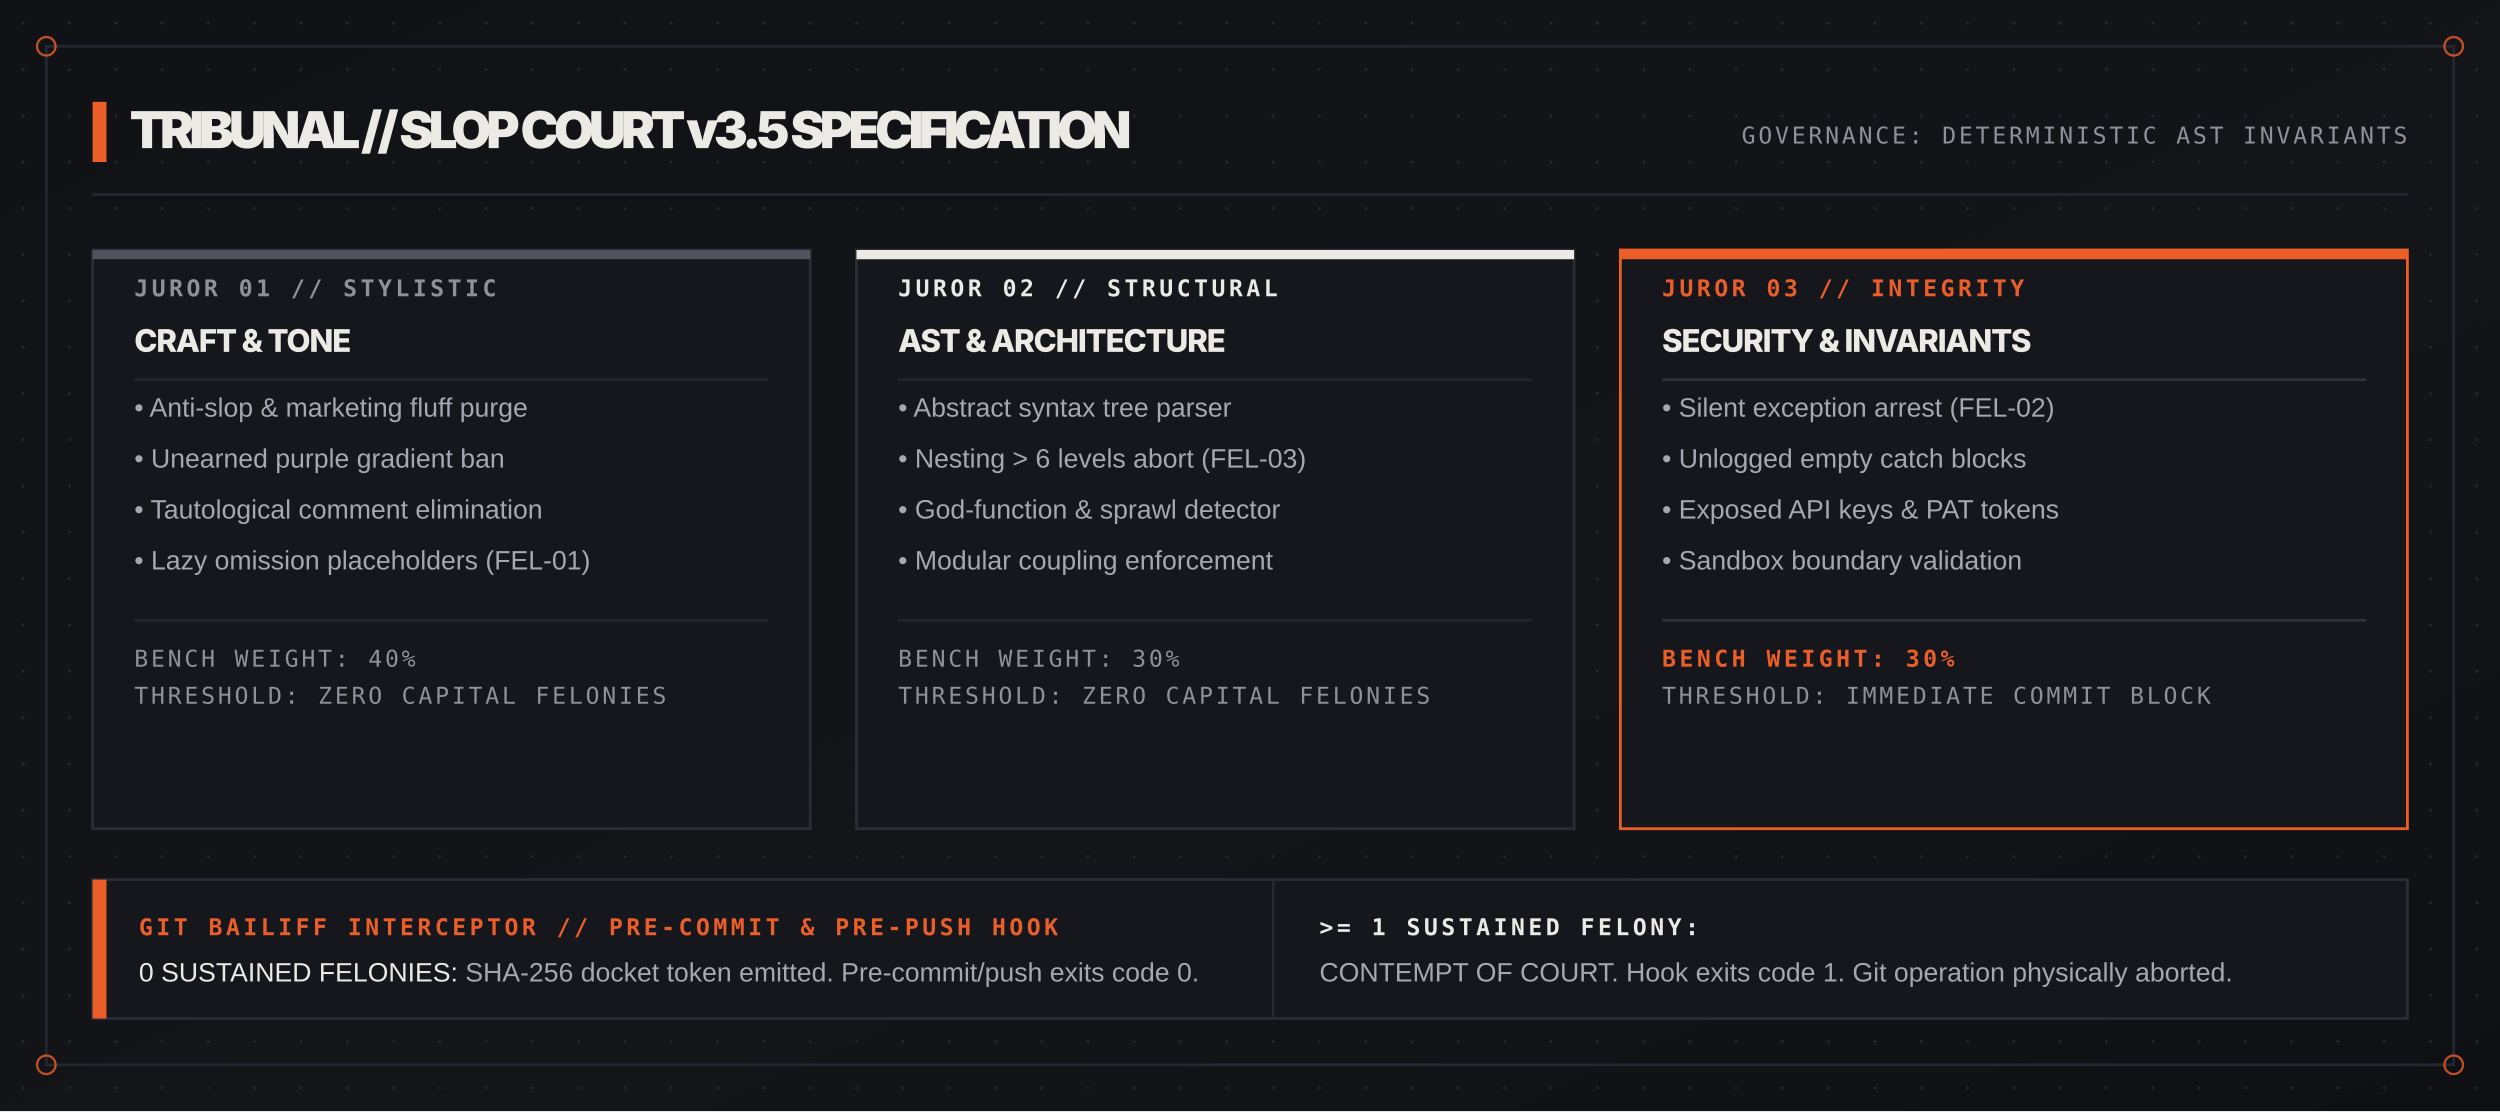
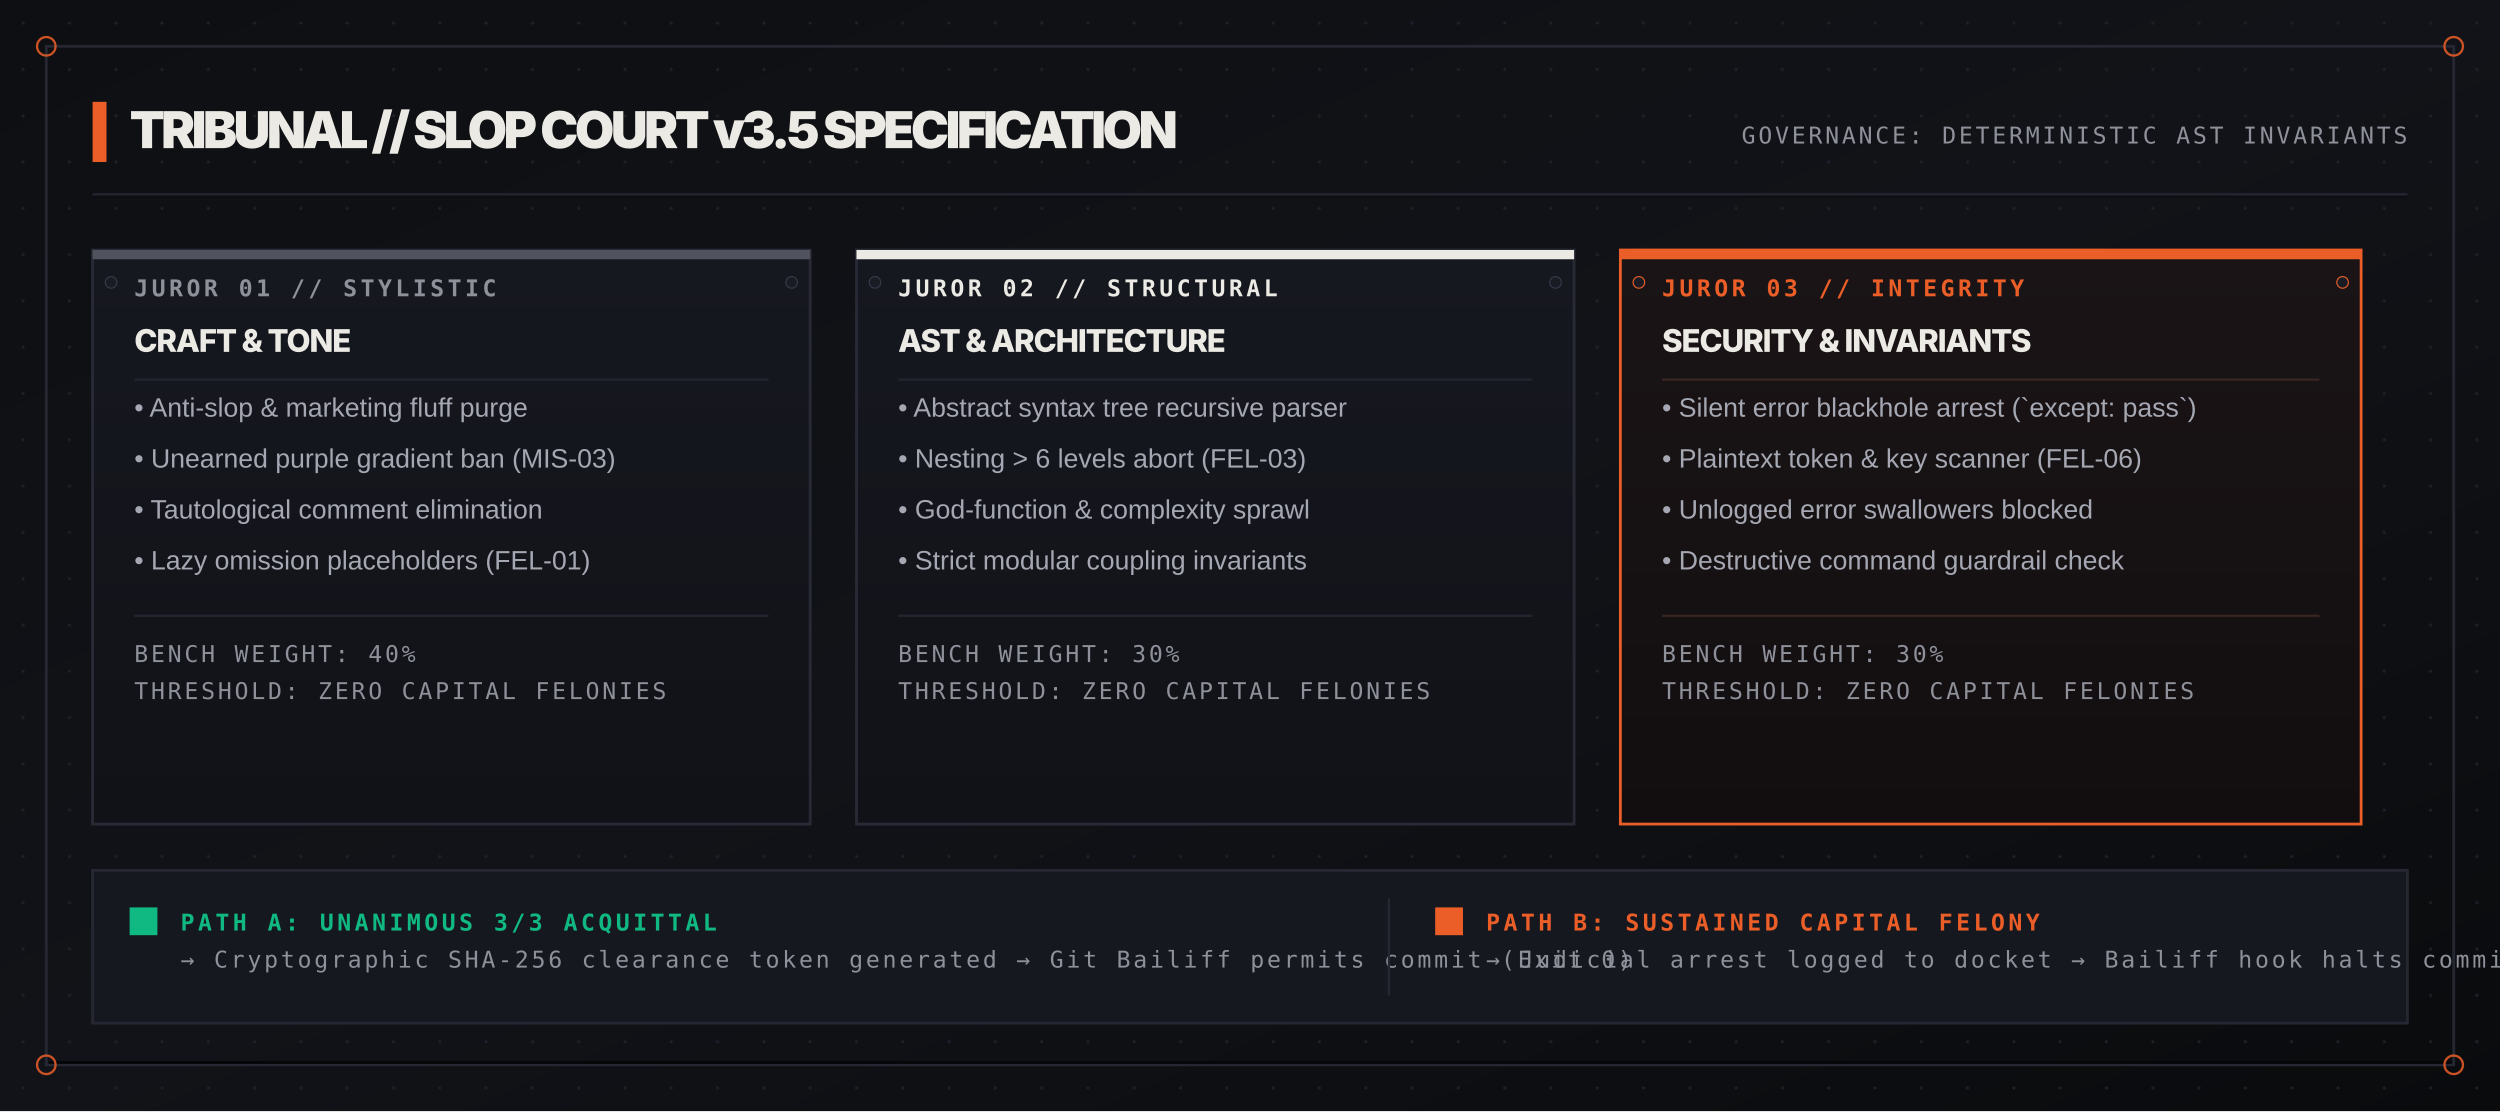
<svg xmlns="http://www.w3.org/2000/svg" viewBox="0 0 1080 480" width="100%" height="100%">
  <defs>
    <linearGradient id="tribGround" x1="0%" y1="0%" x2="100%" y2="100%">
-       <stop offset="0%" stop-color="#111215" />
-       <stop offset="60%" stop-color="#141519" />
-       <stop offset="100%" stop-color="#0f1013" />
+       <stop offset="0%" stop-color="#0e0f12" />
+       <stop offset="50%" stop-color="#121318" />
+       <stop offset="100%" stop-color="#0a0b0d" />
+     </linearGradient>
+     <linearGradient id="bevelLight" x1="0%" y1="0%" x2="100%" y2="0%">
+       <stop offset="0%" stop-color="#2a2d3a" />
+       <stop offset="50%" stop-color="#404456" />
+       <stop offset="100%" stop-color="#2a2d3a" />
+     </linearGradient>
+     <linearGradient id="jurorBg" x1="0%" y1="0%" x2="0%" y2="100%">
+       <stop offset="0%" stop-color="#161820" />
+       <stop offset="100%" stop-color="#111217" />
+     </linearGradient>
+     <linearGradient id="jurorAlertBg" x1="0%" y1="0%" x2="0%" y2="100%">
+       <stop offset="0%" stop-color="#1a1416" />
+       <stop offset="100%" stop-color="#120e10" />
    </linearGradient>
    <pattern id="tribGrid" width="20" height="20" patternUnits="userSpaceOnUse">
-       <circle cx="10" cy="10" r="0.65" fill="#242630" />
+       <circle cx="10" cy="10" r="0.7" fill="#1e2029" />
    </pattern>
  </defs>
  <style>
-     .tr-head { font-family: -apple-system, BlinkMacSystemFont, "Helvetica Neue", sans-serif; font-weight: 900; letter-spacing: -2px; fill: #eceae4; text-transform: uppercase; }
-     .tr-mono { font-family: "SF Mono", Consolas, monospace; font-size: 10px; letter-spacing: 1.2px; fill: #8e919a; }
-     .tr-mono-bold { font-family: "SF Mono", Consolas, monospace; font-size: 10px; font-weight: 700; letter-spacing: 1.5px; }
-     .tr-col-title { font-family: -apple-system, BlinkMacSystemFont, "Helvetica Neue", sans-serif; font-weight: 800; font-size: 13.5px; fill: #eceae4; text-transform: uppercase; letter-spacing: -0.5px; }
-     .tr-col-desc { font-family: -apple-system, BlinkMacSystemFont, "Helvetica Neue", Arial, sans-serif; font-weight: 400; font-size: 11.5px; fill: #a5a8b2; line-height: 1.45; }
+     .tr-head { font-family: -apple-system, BlinkMacSystemFont, "Segoe UI", "Helvetica Neue", sans-serif; font-weight: 900; letter-spacing: -1.5px; fill: #eceae4; text-transform: uppercase; }
+     .tr-mono { font-family: "SF Mono", "JetBrains Mono", Consolas, monospace; font-size: 10px; letter-spacing: 1.2px; fill: #8e919a; }
+     .tr-mono-bold { font-family: "SF Mono", "JetBrains Mono", Consolas, monospace; font-size: 10px; font-weight: 700; letter-spacing: 1.5px; }
+     .tr-col-title { font-family: -apple-system, BlinkMacSystemFont, "Segoe UI", "Helvetica Neue", sans-serif; font-weight: 800; font-size: 13.5px; fill: #eceae4; text-transform: uppercase; letter-spacing: -0.5px; }
+     .tr-col-desc { font-family: -apple-system, BlinkMacSystemFont, "Segoe UI", "Helvetica Neue", Arial, sans-serif; font-weight: 400; font-size: 11.5px; fill: #a5a8b2; line-height: 1.5; }
  </style>
  <rect width="1080" height="480" fill="url(#tribGround)" />
  <rect width="1080" height="480" fill="url(#tribGrid)" />
-   <rect x="20" y="20" width="1040" height="440" fill="none" stroke="#252730" stroke-width="1.2" />
-   <g stroke="#eb5e28" stroke-width="1" opacity="0.8">
+   <rect x="20" y="20" width="1040" height="440" fill="none" stroke="#252732" stroke-width="1.2" />
+   <line x1="21" y1="21" x2="1059" y2="21" stroke="url(#bevelLight)" stroke-width="1" />
+   <line x1="21" y1="459" x2="1059" y2="459" stroke="#050608" stroke-width="1.2" />
+   <g stroke="#eb5e28" stroke-width="1" opacity="0.85">
    <circle cx="20" cy="20" r="4" fill="none" />
    <circle cx="1060" cy="20" r="4" fill="none" />
    <circle cx="20" cy="460" r="4" fill="none" />
    <circle cx="1060" cy="460" r="4" fill="none" />
  </g>
  <g transform="translate(40, 44)">
    <rect width="6" height="26" fill="#eb5e28" />
    <text x="16" y="20" class="tr-head" font-size="22">TRIBUNAL // SLOP COURT v3.5 SPECIFICATION</text>
    <text x="1000" y="18" text-anchor="end" class="tr-mono">GOVERNANCE: DETERMINISTIC AST INVARIANTS</text>
  </g>
-   <line x1="40" y1="84" x2="1040" y2="84" stroke="#252730" stroke-width="1.2" />
+   <line x1="40" y1="84" x2="1040" y2="84" stroke="#222530" stroke-width="1.2" />
+   <line x1="40" y1="85" x2="1040" y2="85" stroke="#0d0e12" stroke-width="1" />
  <g transform="translate(40, 108)">
-     <rect width="310" height="250" fill="#16171d" stroke="#2a2c36" stroke-width="1.2" />
+     <rect width="310" height="248" fill="url(#jurorBg)" stroke="#282a36" stroke-width="1.2" />
+     <line x1="1" y1="1" x2="309" y2="1" stroke="url(#bevelLight)" stroke-width="0.8" />
    <rect width="310" height="4" fill="#50535e" />
+     <circle cx="8" cy="14" r="2.5" fill="#1a1c24" stroke="#363948" stroke-width="0.5" />
+     <circle cx="302" cy="14" r="2.5" fill="#1a1c24" stroke="#363948" stroke-width="0.5" />
    <g transform="translate(18, 20)">
      <text x="0" y="0" class="tr-mono-bold" fill="#8e919a">JUROR 01 // STYLISTIC</text>
      <text x="0" y="24" class="tr-col-title">CRAFT &amp; TONE</text>
-       <line x1="0" y1="36" x2="274" y2="36" stroke="#252732" />
+       <line x1="0" y1="36" x2="274" y2="36" stroke="#222530" />
      <g transform="translate(0, 52)">
        <text x="0" y="0" class="tr-col-desc">• Anti-slop &amp; marketing fluff purge</text>
-         <text x="0" y="22" class="tr-col-desc">• Unearned purple gradient ban</text>
+         <text x="0" y="22" class="tr-col-desc">• Unearned purple gradient ban (MIS-03)</text>
        <text x="0" y="44" class="tr-col-desc">• Tautological comment elimination</text>
        <text x="0" y="66" class="tr-col-desc">• Lazy omission placeholders (FEL-01)</text>
      </g>
-       <line x1="0" y1="140" x2="274" y2="140" stroke="#252732" />
-       <text x="0" y="160" class="tr-mono" fill="#8e919a">BENCH WEIGHT: 40%</text>
-       <text x="0" y="176" class="tr-mono" fill="#50535e">THRESHOLD: ZERO CAPITAL FELONIES</text>
+       <line x1="0" y1="138" x2="274" y2="138" stroke="#222530" />
+       <text x="0" y="158" class="tr-mono" fill="#8e919a">BENCH WEIGHT: 40%</text>
+       <text x="0" y="174" class="tr-mono" fill="#50535e">THRESHOLD: ZERO CAPITAL FELONIES</text>
    </g>
  </g>
  <g transform="translate(370, 108)">
-     <rect width="310" height="250" fill="#16171d" stroke="#2a2c36" stroke-width="1.2" />
+     <rect width="310" height="248" fill="url(#jurorBg)" stroke="#282a36" stroke-width="1.2" />
+     <line x1="1" y1="1" x2="309" y2="1" stroke="url(#bevelLight)" stroke-width="0.8" />
    <rect width="310" height="4" fill="#eceae4" />
+     <circle cx="8" cy="14" r="2.5" fill="#1a1c24" stroke="#363948" stroke-width="0.5" />
+     <circle cx="302" cy="14" r="2.5" fill="#1a1c24" stroke="#363948" stroke-width="0.5" />
    <g transform="translate(18, 20)">
      <text x="0" y="0" class="tr-mono-bold" fill="#eceae4">JUROR 02 // STRUCTURAL</text>
      <text x="0" y="24" class="tr-col-title">AST &amp; ARCHITECTURE</text>
-       <line x1="0" y1="36" x2="274" y2="36" stroke="#252732" />
+       <line x1="0" y1="36" x2="274" y2="36" stroke="#222530" />
      <g transform="translate(0, 52)">
-         <text x="0" y="0" class="tr-col-desc">• Abstract syntax tree parser</text>
+         <text x="0" y="0" class="tr-col-desc">• Abstract syntax tree recursive parser</text>
        <text x="0" y="22" class="tr-col-desc">• Nesting &gt; 6 levels abort (FEL-03)</text>
-         <text x="0" y="44" class="tr-col-desc">• God-function &amp; sprawl detector</text>
-         <text x="0" y="66" class="tr-col-desc">• Modular coupling enforcement</text>
+         <text x="0" y="44" class="tr-col-desc">• God-function &amp; complexity sprawl</text>
+         <text x="0" y="66" class="tr-col-desc">• Strict modular coupling invariants</text>
      </g>
-       <line x1="0" y1="140" x2="274" y2="140" stroke="#252732" />
-       <text x="0" y="160" class="tr-mono" fill="#8e919a">BENCH WEIGHT: 30%</text>
-       <text x="0" y="176" class="tr-mono" fill="#50535e">THRESHOLD: ZERO CAPITAL FELONIES</text>
+       <line x1="0" y1="138" x2="274" y2="138" stroke="#222530" />
+       <text x="0" y="158" class="tr-mono" fill="#8e919a">BENCH WEIGHT: 30%</text>
+       <text x="0" y="174" class="tr-mono" fill="#50535e">THRESHOLD: ZERO CAPITAL FELONIES</text>
    </g>
  </g>
  <g transform="translate(700, 108)">
-     <rect width="340" height="250" fill="#16171d" stroke="#eb5e28" stroke-width="1.2" />
-     <rect width="340" height="4" fill="#eb5e28" />
+     <rect width="320" height="248" fill="url(#jurorAlertBg)" stroke="#eb5e28" stroke-width="1.2" />
+     <line x1="1" y1="1" x2="319" y2="1" stroke="#f47342" stroke-width="0.8" />
+     <rect width="320" height="4" fill="#eb5e28" />
+     <circle cx="8" cy="14" r="2.5" fill="#1a1c24" stroke="#eb5e28" stroke-width="0.5" />
+     <circle cx="312" cy="14" r="2.5" fill="#1a1c24" stroke="#eb5e28" stroke-width="0.5" />
    <g transform="translate(18, 20)">
      <text x="0" y="0" class="tr-mono-bold" fill="#eb5e28">JUROR 03 // INTEGRITY</text>
      <text x="0" y="24" class="tr-col-title">SECURITY &amp; INVARIANTS</text>
-       <line x1="0" y1="36" x2="304" y2="36" stroke="#333644" />
+       <line x1="0" y1="36" x2="284" y2="36" stroke="#382522" />
      <g transform="translate(0, 52)">
-         <text x="0" y="0" class="tr-col-desc">• Silent exception arrest (FEL-02)</text>
-         <text x="0" y="22" class="tr-col-desc">• Unlogged empty catch blocks</text>
-         <text x="0" y="44" class="tr-col-desc">• Exposed API keys &amp; PAT tokens</text>
-         <text x="0" y="66" class="tr-col-desc">• Sandbox boundary validation</text>
+         <text x="0" y="0" class="tr-col-desc">• Silent error blackhole arrest (`except: pass`)</text>
+         <text x="0" y="22" class="tr-col-desc">• Plaintext token &amp; key scanner (FEL-06)</text>
+         <text x="0" y="44" class="tr-col-desc">• Unlogged error swallowers blocked</text>
+         <text x="0" y="66" class="tr-col-desc">• Destructive command guardrail check</text>
      </g>
-       <line x1="0" y1="140" x2="304" y2="140" stroke="#333644" />
-       <text x="0" y="160" class="tr-mono-bold" fill="#eb5e28">BENCH WEIGHT: 30%</text>
-       <text x="0" y="176" class="tr-mono" fill="#50535e">THRESHOLD: IMMEDIATE COMMIT BLOCK</text>
+       <line x1="0" y1="138" x2="284" y2="138" stroke="#382522" />
+       <text x="0" y="158" class="tr-mono" fill="#eb5e28">BENCH WEIGHT: 30%</text>
+       <text x="0" y="174" class="tr-mono" fill="#8e919a">THRESHOLD: ZERO CAPITAL FELONIES</text>
    </g>
  </g>
-   <g transform="translate(40, 380)">
-     <rect width="1000" height="60" fill="#16171d" stroke="#2a2c36" stroke-width="1.2" />
-     <rect width="6" height="60" fill="#eb5e28" />
-     <text x="20" y="24" class="tr-mono-bold" fill="#eb5e28">GIT BAILIFF INTERCEPTOR // PRE-COMMIT &amp; PRE-PUSH HOOK</text>
-     <text x="20" y="44" class="tr-col-desc">
-       <tspan fill="#eceae4">0 SUSTAINED FELONIES:</tspan> SHA-256 docket token emitted. Pre-commit/push exits code 0.
-     </text>
-     <line x1="510" y1="0" x2="510" y2="60" stroke="#252732" />
-     <g transform="translate(530, 0)">
-       <text x="0" y="24" class="tr-mono-bold" fill="#eceae4">&gt;= 1 SUSTAINED FELONY:</text>
-       <text x="0" y="44" class="tr-col-desc" fill="#eb5e28">
-         CONTEMPT OF COURT. Hook exits code 1. Git operation physically aborted.
-       </text>
+   <g transform="translate(40, 376)">
+     <rect width="1000" height="66" fill="#161820" stroke="#252732" stroke-width="1.2" />
+     <line x1="1" y1="1" x2="999" y2="1" stroke="url(#bevelLight)" stroke-width="0.8" />
+     <g transform="translate(16, 16)">
+       <rect width="12" height="12" fill="#10b981" />
+       <text x="22" y="10" class="tr-mono-bold" fill="#10b981">PATH A: UNANIMOUS 3/3 ACQUITTAL</text>
+       <text x="22" y="26" class="tr-mono" fill="#8e919a">→ Cryptographic SHA-256 clearance token generated → Git Bailiff permits commit (Exit 0)</text>
+     </g>
+     <line x1="560" y1="12" x2="560" y2="54" stroke="#252732" stroke-width="1" />
+     <g transform="translate(580, 16)">
+       <rect width="12" height="12" fill="#eb5e28" />
+       <text x="22" y="10" class="tr-mono-bold" fill="#eb5e28">PATH B: SUSTAINED CAPITAL FELONY</text>
+       <text x="22" y="26" class="tr-mono" fill="#8e919a">→ Judicial arrest logged to docket → Bailiff hook halts commit immediately (Exit 1)</text>
    </g>
  </g>
</svg>
